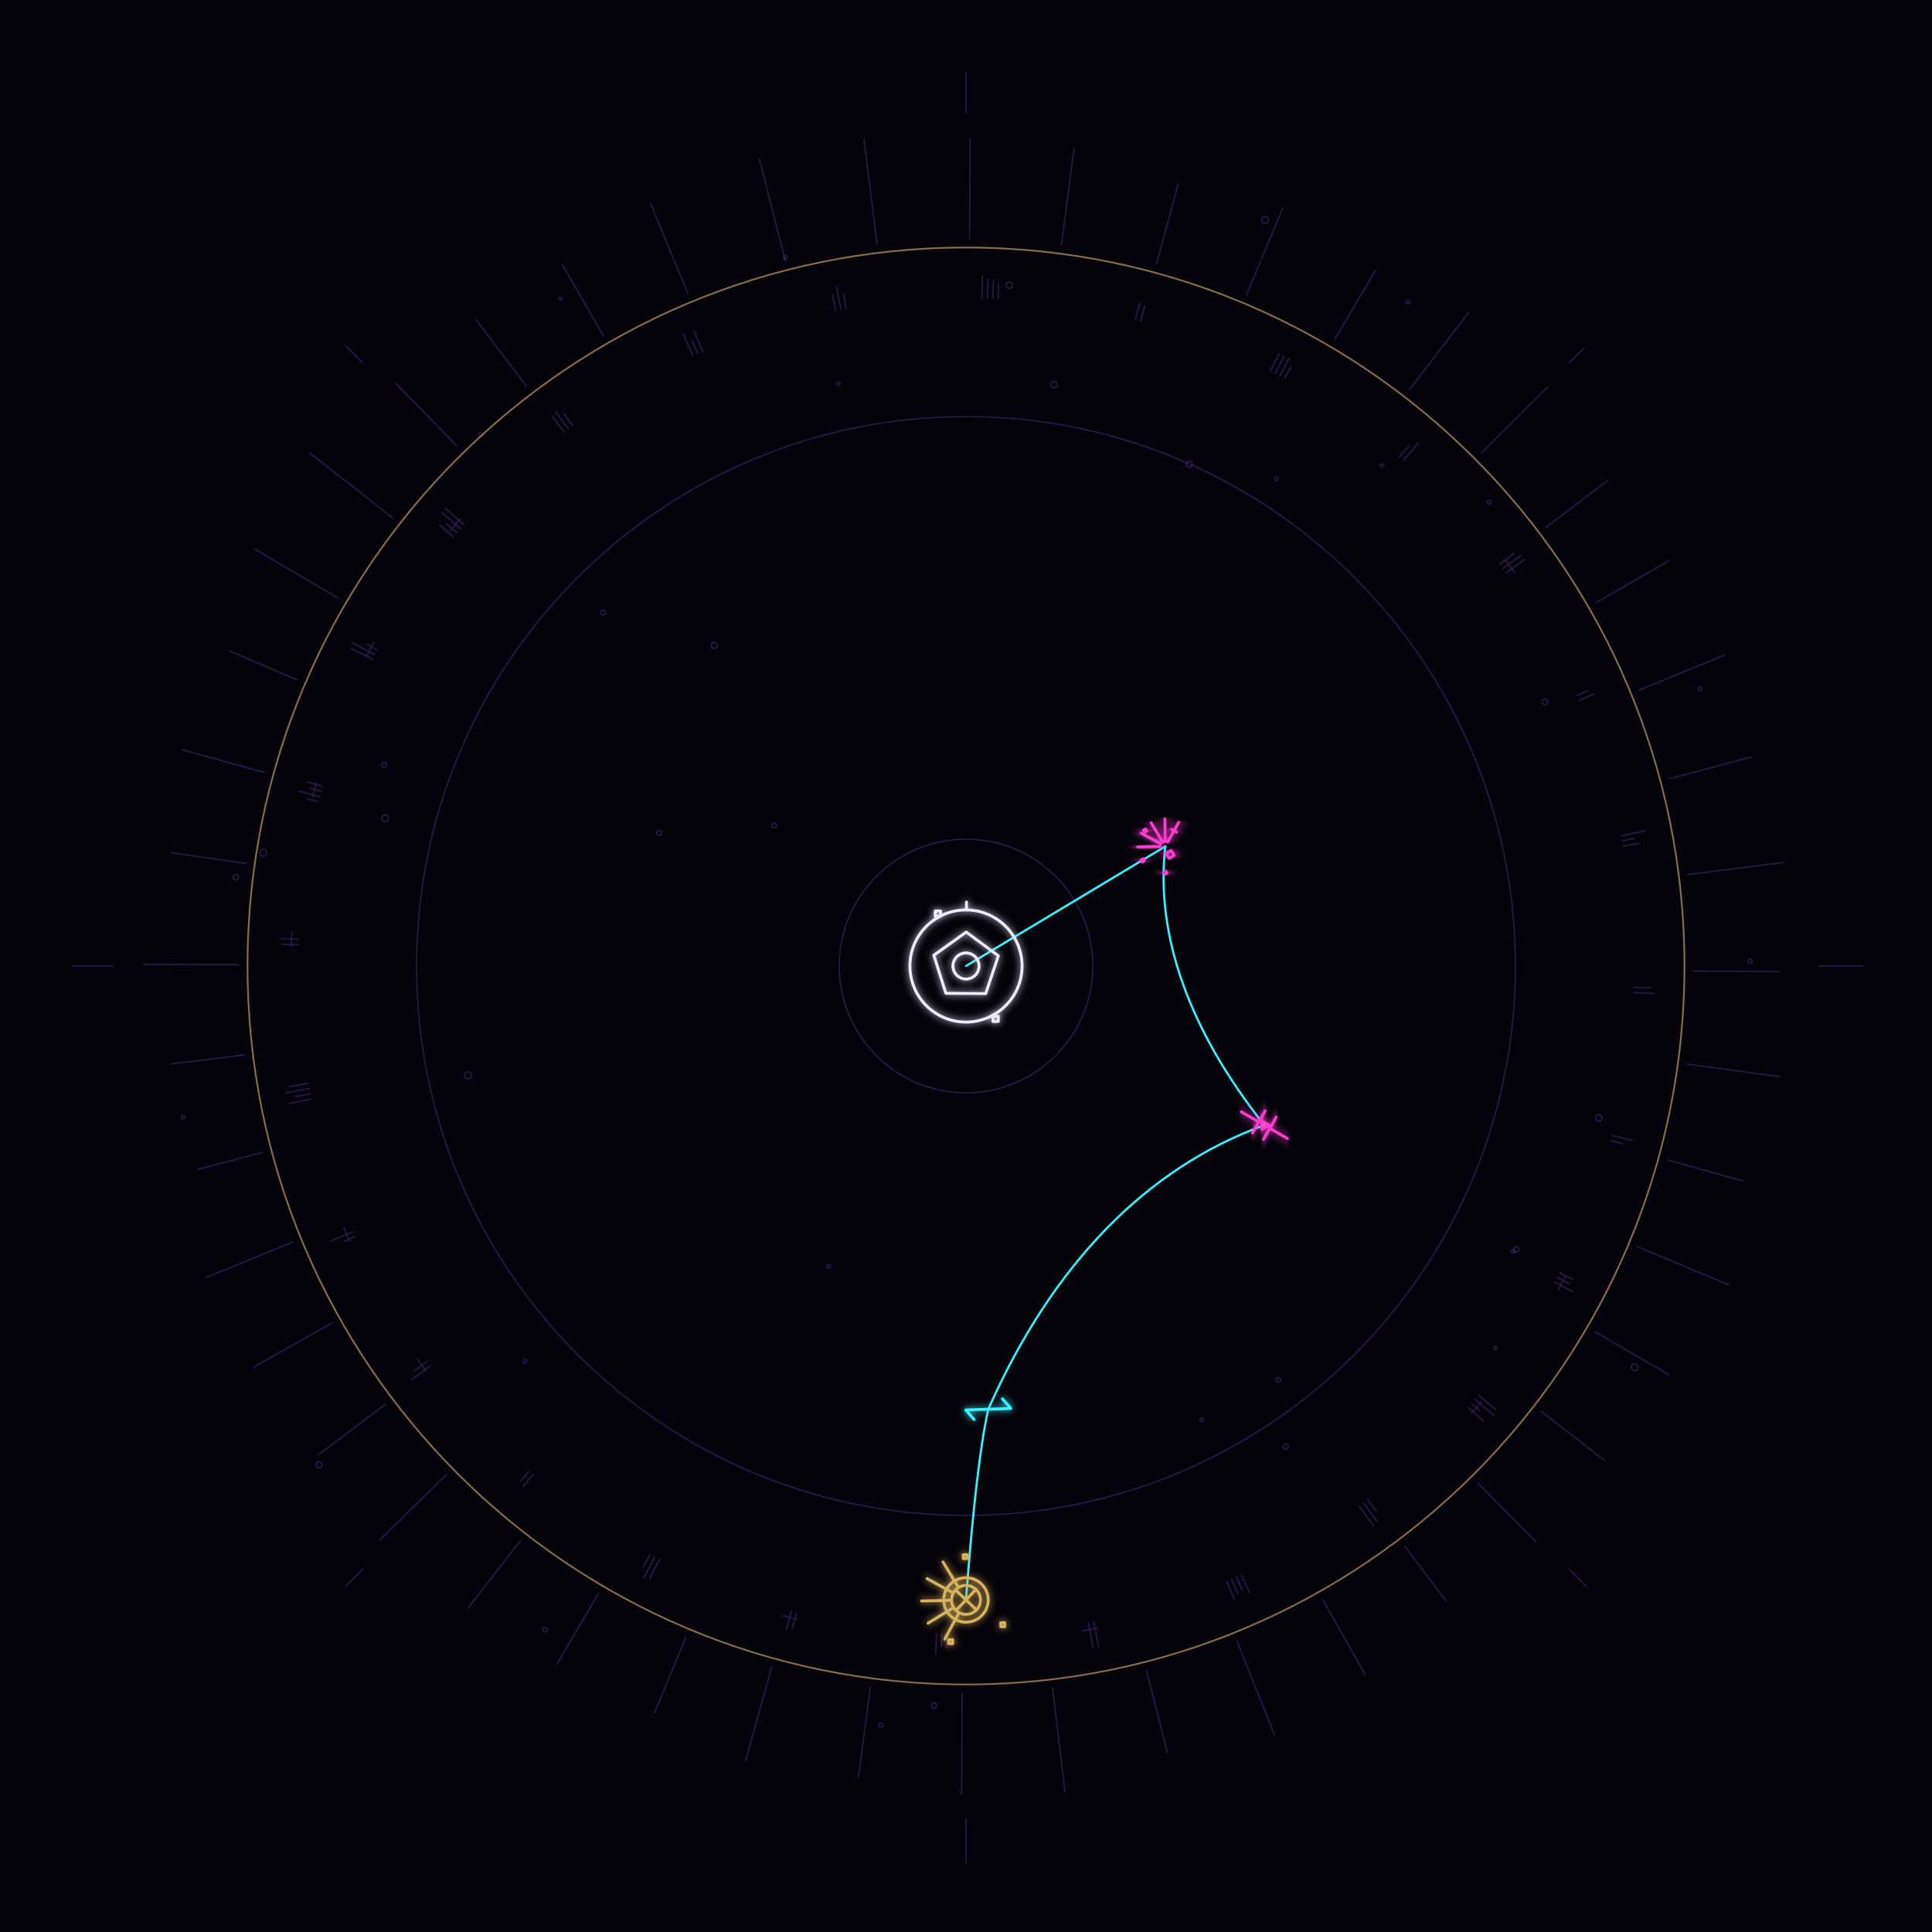
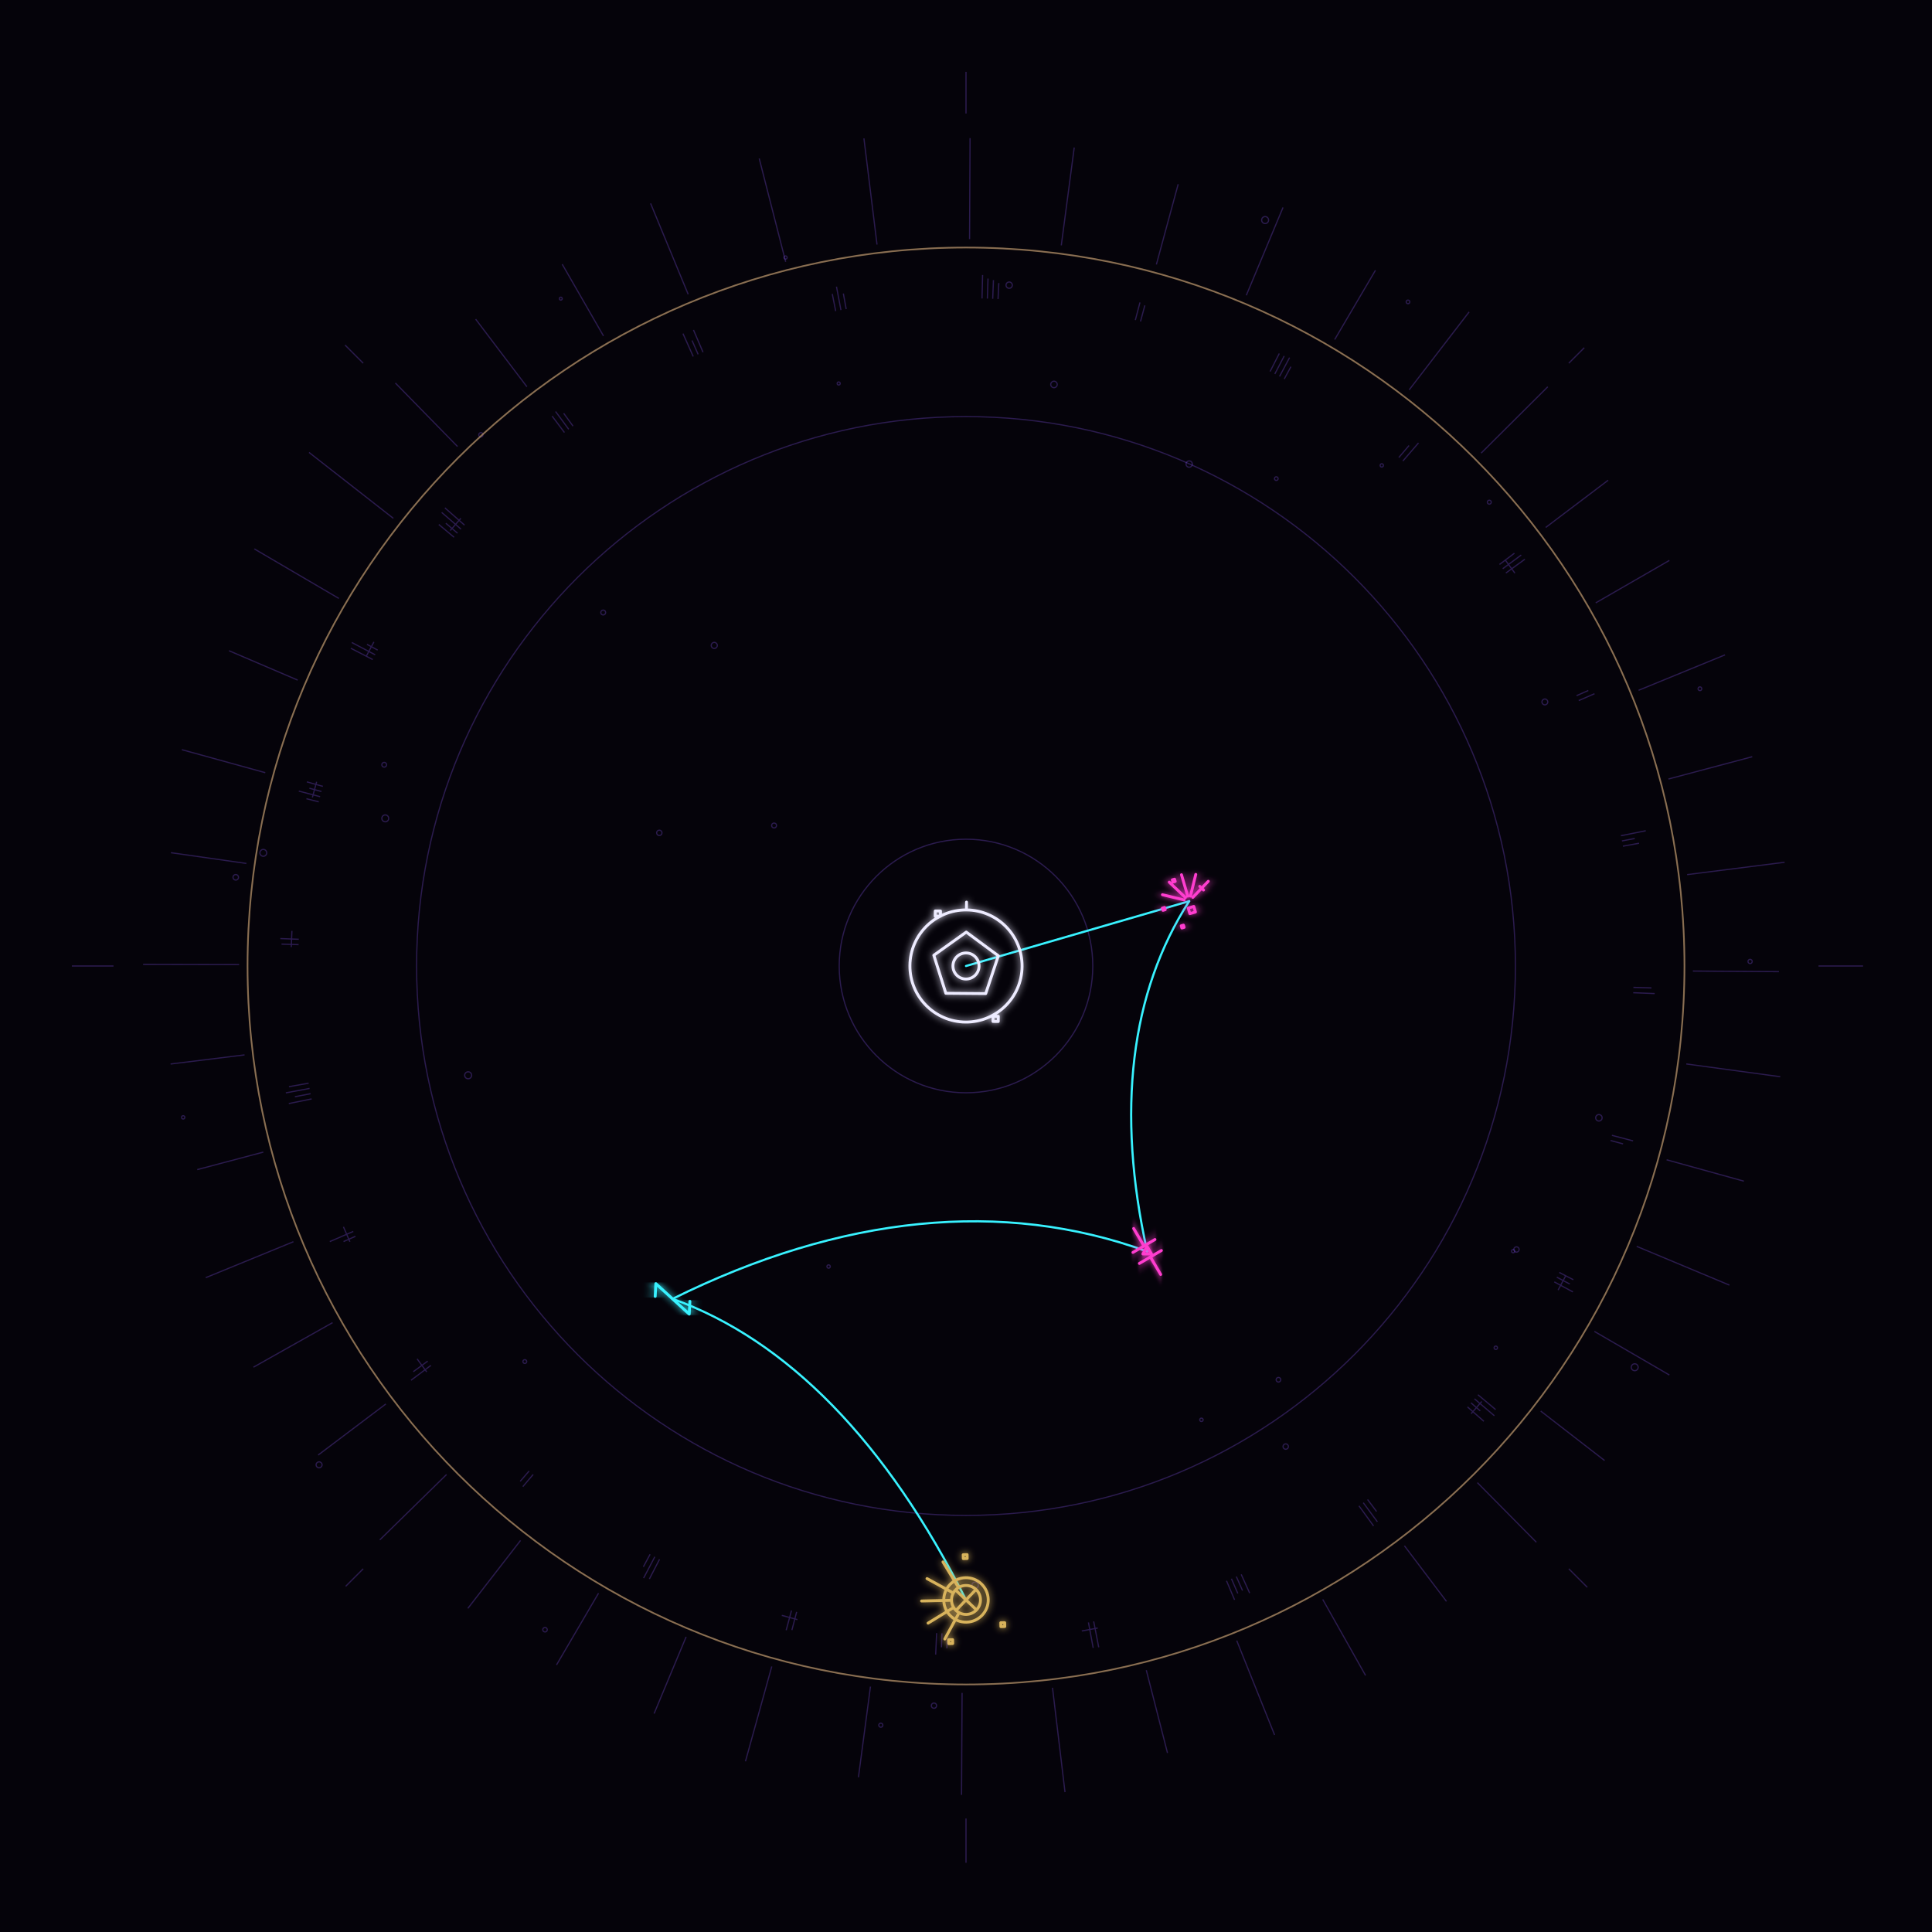
<svg xmlns="http://www.w3.org/2000/svg" viewBox="0 0 1600 1600" role="img">
  <defs>
    <filter id="sigil-glow" x="-30%" y="-30%" width="160%" height="160%">
      <feGaussianBlur stdDeviation="3" result="b" />
      <feMerge>
        <feMergeNode in="b" />
        <feMergeNode in="SourceGraphic" />
      </feMerge>
    </filter>
  </defs>
  <style>.sigil-node{fill:none;stroke-width:2.4;stroke-linecap:round;stroke-linejoin:round}.sigil-edge{fill:none;stroke-width:1.8;stroke-linecap:round}.sigil-region{fill:none;stroke-width:1.4}.sigil-boundary{fill:none;stroke:#D8B35C;stroke-width:1.4;stroke-opacity:0.55}.sigil-ornament{fill:none;stroke:#8E5CFF;stroke-opacity:0.28;stroke-width:1}.sigil-text{fill:#EDEBFF;font-family:ui-monospace,SFMono-Regular,Menlo,Consolas,monospace;font-size:15px;text-anchor:middle;dominant-baseline:middle}</style>
  <rect x="0" y="0" width="1600" height="1600" fill="#05030A" />
  <g class="sigil-layer sigil-layer-guide-geometry">
    <circle cx="800" cy="800" r="105" id="ornament-guide-0" class="sigil-ornament" stroke="#8E5CFF" />
    <circle cx="800" cy="800" r="455" id="ornament-guide-1" class="sigil-ornament" stroke="#8E5CFF" />
    <circle cx="800" cy="800" r="595" id="ornament-guide-2" class="sigil-ornament" stroke="#8E5CFF" />
    <path d="M800 94L800 59.481" id="ornament-cardinal-0" class="sigil-ornament" stroke="#8E5CFF" />
    <path d="M1299.217 300.783L1312.026 287.974" id="ornament-cardinal-1" class="sigil-ornament" stroke="#8E5CFF" />
    <path d="M1506 800L1542.906 800" id="ornament-cardinal-2" class="sigil-ornament" stroke="#8E5CFF" />
    <path d="M1299.217 1299.217L1314.492 1314.492" id="ornament-cardinal-3" class="sigil-ornament" stroke="#8E5CFF" />
    <path d="M800 1506L800 1542.657" id="ornament-cardinal-4" class="sigil-ornament" stroke="#8E5CFF" />
    <path d="M300.783 1299.217L286.287 1313.713" id="ornament-cardinal-5" class="sigil-ornament" stroke="#8E5CFF" />
    <path d="M94 800L59.509 800" id="ornament-cardinal-6" class="sigil-ornament" stroke="#8E5CFF" />
    <path d="M300.783 300.783L285.793 285.793" id="ornament-cardinal-7" class="sigil-ornament" stroke="#8E5CFF" />
  </g>
  <g class="sigil-layer sigil-layer-ornament-back">
    <path d="M1401.985 804.182L1473.239 804.677" id="ornament-filament-0" class="sigil-ornament" stroke="#8E5CFF" />
    <path d="M1396.51 881.119L1474.331 891.702" id="ornament-filament-1" class="sigil-ornament" stroke="#8E5CFF" />
    <path d="M1380.213 960.49L1444.226 978.197" id="ornament-filament-2" class="sigil-ornament" stroke="#8E5CFF" />
    <path d="M1355.426 1032.177L1432.22 1064.278" id="ornament-filament-3" class="sigil-ornament" stroke="#8E5CFF" />
    <path d="M1320.409 1102.62L1382.467 1138.707" id="ornament-filament-4" class="sigil-ornament" stroke="#8E5CFF" />
    <path d="M1275.97 1168.587L1328.844 1209.532" id="ornament-filament-5" class="sigil-ornament" stroke="#8E5CFF" />
    <path d="M1223.492 1227.853L1272.341 1277.205" id="ornament-filament-6" class="sigil-ornament" stroke="#8E5CFF" />
    <path d="M1163.099 1280.17L1197.897 1326.188" id="ornament-filament-7" class="sigil-ornament" stroke="#8E5CFF" />
    <path d="M1095.412 1324.534L1130.88 1387.512" id="ornament-filament-8" class="sigil-ornament" stroke="#8E5CFF" />
    <path d="M1024.21 1358.69L1055.545 1436.772" id="ornament-filament-9" class="sigil-ornament" stroke="#8E5CFF" />
    <path d="M949.32 1383.187L966.871 1451.734" id="ornament-filament-10" class="sigil-ornament" stroke="#8E5CFF" />
    <path d="M871.632 1397.723L881.993 1484.181" id="ornament-filament-11" class="sigil-ornament" stroke="#8E5CFF" />
    <path d="M796.757 1401.991L796.302 1486.438" id="ornament-filament-12" class="sigil-ornament" stroke="#8E5CFF" />
    <path d="M720.875 1396.777L710.923 1471.841" id="ornament-filament-13" class="sigil-ornament" stroke="#8E5CFF" />
    <path d="M639.143 1380.111L617.366 1458.648" id="ornament-filament-14" class="sigil-ornament" stroke="#8E5CFF" />
    <path d="M568.209 1355.587L541.703 1419.121" id="ornament-filament-15" class="sigil-ornament" stroke="#8E5CFF" />
    <path d="M495.686 1319.42L460.884 1378.822" id="ornament-filament-16" class="sigil-ornament" stroke="#8E5CFF" />
    <path d="M431.093 1275.722L387.451 1332" id="ornament-filament-17" class="sigil-ornament" stroke="#8E5CFF" />
    <path d="M369.822 1221.13L314.522 1275.267" id="ornament-filament-18" class="sigil-ornament" stroke="#8E5CFF" />
    <path d="M319.529 1162.701L263.48 1205.011" id="ornament-filament-19" class="sigil-ornament" stroke="#8E5CFF" />
    <path d="M275.432 1095.351L209.896 1132.249" id="ornament-filament-20" class="sigil-ornament" stroke="#8E5CFF" />
    <path d="M242.988 1028.346L170.369 1058.116" id="ornament-filament-21" class="sigil-ornament" stroke="#8E5CFF" />
    <path d="M218.064 954.125L163.356 968.614" id="ornament-filament-22" class="sigil-ornament" stroke="#8E5CFF" />
    <path d="M202.518 873.619L141.279 881.164" id="ornament-filament-23" class="sigil-ornament" stroke="#8E5CFF" />
    <path d="M198.001 798.82L118.514 798.664" id="ornament-filament-24" class="sigil-ornament" stroke="#8E5CFF" />
    <path d="M204.021 715.069L141.562 706.169" id="ornament-filament-25" class="sigil-ornament" stroke="#8E5CFF" />
    <path d="M219.678 639.904L150.631 620.856" id="ornament-filament-26" class="sigil-ornament" stroke="#8E5CFF" />
    <path d="M246.517 563.229L189.68 538.915" id="ornament-filament-27" class="sigil-ornament" stroke="#8E5CFF" />
    <path d="M280.628 495.604L210.645 454.588" id="ornament-filament-28" class="sigil-ornament" stroke="#8E5CFF" />
    <path d="M325.717 429.245L255.932 374.693" id="ornament-filament-29" class="sigil-ornament" stroke="#8E5CFF" />
    <path d="M378.902 369.791L327.429 317.205" id="ornament-filament-30" class="sigil-ornament" stroke="#8E5CFF" />
    <path d="M436.33 320.262L393.914 264.309" id="ornament-filament-31" class="sigil-ornament" stroke="#8E5CFF" />
    <path d="M499.775 278.206L465.599 218.807" id="ornament-filament-32" class="sigil-ornament" stroke="#8E5CFF" />
    <path d="M569.916 243.704L538.794 168.459" id="ornament-filament-33" class="sigil-ornament" stroke="#8E5CFF" />
    <path d="M650.657 216.819L628.741 131.236" id="ornament-filament-34" class="sigil-ornament" stroke="#8E5CFF" />
    <path d="M726.307 202.528L715.461 114.595" id="ornament-filament-35" class="sigil-ornament" stroke="#8E5CFF" />
    <path d="M802.949 198.007L803.359 114.381" id="ornament-filament-36" class="sigil-ornament" stroke="#8E5CFF" />
    <path d="M878.918 203.195L889.632 122.17" id="ornament-filament-37" class="sigil-ornament" stroke="#8E5CFF" />
    <path d="M957.676 219.016L975.709 152.569" id="ornament-filament-38" class="sigil-ornament" stroke="#8E5CFF" />
    <path d="M1032.141 244.559L1062.547 171.805" id="ornament-filament-39" class="sigil-ornament" stroke="#8E5CFF" />
    <path d="M1105.347 281.187L1139.082 223.867" id="ornament-filament-40" class="sigil-ornament" stroke="#8E5CFF" />
    <path d="M1167.04 322.836L1216.658 258.331" id="ornament-filament-41" class="sigil-ornament" stroke="#8E5CFF" />
    <path d="M1226.617 375.263L1281.805 320.318" id="ornament-filament-42" class="sigil-ornament" stroke="#8E5CFF" />
    <path d="M1280.102 436.812L1331.792 397.709" id="ornament-filament-43" class="sigil-ornament" stroke="#8E5CFF" />
    <path d="M1321.507 499.277L1382.496 464.108" id="ornament-filament-44" class="sigil-ornament" stroke="#8E5CFF" />
    <path d="M1357.017 571.667L1428.584 542.33" id="ornament-filament-45" class="sigil-ornament" stroke="#8E5CFF" />
    <path d="M1381.743 645.147L1451.121 626.679" id="ornament-filament-46" class="sigil-ornament" stroke="#8E5CFF" />
    <path d="M1397.224 724.318L1477.937 714.09" id="ornament-filament-47" class="sigil-ornament" stroke="#8E5CFF" />
    <path d="M1352.717 817.693L1367.662 818.171M1352.558 822.114L1370.324 822.825" id="ornament-rune-0" class="sigil-ornament" stroke="#8E5CFF" />
    <path d="M1334.922 940.24L1352.431 944.831M1333.783 944.515L1344.158 947.324" id="ornament-rune-1" class="sigil-ornament" stroke="#8E5CFF" />
    <path d="M1291.323 1053.792L1302.977 1059.812M1289.277 1057.715L1300.048 1063.388M1287.2 1061.621L1302.625 1069.904M1296.654 1056.546L1290.354 1068.391" id="ornament-rune-2" class="sigil-ornament" stroke="#8E5CFF" />
    <path d="M1223.954 1155.066L1238.626 1167.354M1221.1 1158.446L1237.571 1172.466M1218.219 1161.804L1225.89 1168.44M1215.311 1165.138L1228.859 1177.049M1227.115 1160.63L1218.338 1170.776" id="ornament-rune-3" class="sigil-ornament" stroke="#8E5CFF" />
    <path d="M1132.55 1241.836L1140.02 1251.761M1129.005 1244.482L1140.693 1260.273M1125.439 1247.1L1137.527 1263.707" id="ornament-rune-4" class="sigil-ornament" stroke="#8E5CFF" />
    <path d="M1027.912 1303.85L1034.905 1319.31M1023.874 1305.657L1029.004 1317.245M1019.822 1307.432L1025.089 1319.591M1015.755 1309.175L1022.426 1324.917" id="ornament-rune-5" class="sigil-ornament" stroke="#8E5CFF" />
    <path d="M905.742 1342.796L909.913 1364.211M901.396 1343.625L905.328 1364.703M909.083 1348.254L895.895 1350.713" id="ornament-rune-6" class="sigil-ornament" stroke="#8E5CFF" />
    <path d="M784.518 1352.783L784.172 1365.127M780.096 1352.642L779.68 1364.198M775.676 1352.465L774.892 1370.268" id="ornament-rune-7" class="sigil-ornament" stroke="#8E5CFF" />
    <path d="M659.76 1334.922L655.815 1349.969M655.485 1333.783L651.077 1350.063M660.402 1341.289L647.452 1337.783" id="ornament-rune-8" class="sigil-ornament" stroke="#8E5CFF" />
    <path d="M546.208 1291.323L537.791 1307.618M542.285 1289.277L533.003 1306.9M538.379 1287.2L532.811 1297.568" id="ornament-rune-9" class="sigil-ornament" stroke="#8E5CFF" />
    <path d="M441.554 1221.1L432.983 1231.169M438.196 1218.219L430.818 1226.747" id="ornament-rune-10" class="sigil-ornament" stroke="#8E5CFF" />
    <path d="M356.837 1130.78L340.385 1143.061M354.205 1127.225L342.274 1135.983M353.37 1136.159L345.432 1125.344" id="ornament-rune-11" class="sigil-ornament" stroke="#8E5CFF" />
    <path d="M294.343 1023.874L284.52 1028.223M292.568 1019.822L273.132 1028.241M289.766 1028.346L284.433 1016.036" id="ornament-rune-12" class="sigil-ornament" stroke="#8E5CFF" />
    <path d="M258.067 910.081L239.179 913.917M257.204 905.742L244.231 908.269M256.375 901.396L236.727 905.061M255.582 897.044L239.333 899.94" id="ornament-rune-13" class="sigil-ornament" stroke="#8E5CFF" />
    <path d="M247.283 782.307L233.147 781.855M247.442 777.886L232.163 777.274M241.219 784.35L241.756 770.945" id="ornament-rune-14" class="sigil-ornament" stroke="#8E5CFF" />
    <path d="M263.973 664.043L253.761 661.453M265.078 659.76L247.471 655.144M266.217 655.485L256.228 652.78M267.39 651.219L254.107 647.509M258.711 660.402L262.217 647.452" id="ornament-rune-15" class="sigil-ornament" stroke="#8E5CFF" />
    <path d="M308.677 546.208L290.566 536.852M310.723 542.285L291.341 532.076M312.8 538.379L303.907 533.604M303.346 543.454L309.646 531.609" id="ornament-rune-16" class="sigil-ornament" stroke="#8E5CFF" />
    <path d="M376.046 444.934L363.41 434.351M378.9 441.554L369.235 433.327M381.781 438.196L365.788 424.361M384.689 434.862L368.457 420.592M372.885 439.37L381.662 429.224" id="ornament-rune-17" class="sigil-ornament" stroke="#8E5CFF" />
    <path d="M467.45 358.164L457.216 344.567M470.995 355.518L460.107 340.809M474.561 352.9L466.818 342.262" id="ornament-rune-18" class="sigil-ornament" stroke="#8E5CFF" />
    <path d="M574.105 295.242L565.617 276.276M578.15 293.451L573.123 281.972M582.21 291.693L574.312 273.259" id="ornament-rune-19" class="sigil-ornament" stroke="#8E5CFF" />
    <path d="M692.088 257.631L689.259 243.413M696.43 256.785L692.734 237.4M700.779 255.974L698.429 243.087" id="ornament-rune-20" class="sigil-ornament" stroke="#8E5CFF" />
    <path d="M813.271 247.159L813.736 227.767M817.693 247.283L818.224 230.704M822.114 247.442L822.733 231.972M826.534 247.637L827.169 234.418" id="ornament-rune-21" class="sigil-ornament" stroke="#8E5CFF" />
    <path d="M940.24 265.078L944.069 250.474M944.515 266.217L948.116 252.917" id="ornament-rune-22" class="sigil-ornament" stroke="#8E5CFF" />
    <path d="M1051.825 307.666L1059.452 292.754M1055.756 309.696L1063.523 294.805M1059.67 311.758L1067.959 296.172M1063.567 313.851L1069.081 303.681" id="ornament-rune-23" class="sigil-ornament" stroke="#8E5CFF" />
    <path d="M1158.446 378.9L1166.9 368.968M1161.804 381.781L1174.737 366.831" id="ornament-rune-24" class="sigil-ornament" stroke="#8E5CFF" />
    <path d="M1241.836 467.45L1254.188 458.153M1244.482 470.995L1259.819 459.643M1247.1 474.561L1262.814 463.123M1246.63 463.841L1254.568 474.656" id="ornament-rune-25" class="sigil-ornament" stroke="#8E5CFF" />
    <path d="M1305.657 576.126L1315.366 571.828M1307.432 580.178L1320.519 574.509" id="ornament-rune-26" class="sigil-ornament" stroke="#8E5CFF" />
    <path d="M1342.369 692.088L1362.94 687.995M1343.215 696.43L1353.822 694.408M1344.026 700.779L1357.398 698.341" id="ornament-rune-27" class="sigil-ornament" stroke="#8E5CFF" />
    <circle cx="499.557" cy="507.254" r="2.017" id="ornament-dot-87" class="sigil-ornament" stroke="#8E5CFF" />
    <circle cx="1047.714" cy="182.248" r="2.88" id="ornament-dot-88" class="sigil-ornament" stroke="#8E5CFF" />
    <circle cx="1407.799" cy="570.398" r="1.545" id="ornament-dot-89" class="sigil-ornament" stroke="#8E5CFF" />
    <circle cx="218.054" cy="706.291" r="2.83" id="ornament-dot-90" class="sigil-ornament" stroke="#8E5CFF" />
    <circle cx="451.355" cy="1349.661" r="1.862" id="ornament-dot-91" class="sigil-ornament" stroke="#8E5CFF" />
    <circle cx="195.243" cy="726.547" r="2.298" id="ornament-dot-92" class="sigil-ornament" stroke="#8E5CFF" />
    <circle cx="546.012" cy="689.719" r="2.214" id="ornament-dot-93" class="sigil-ornament" stroke="#8E5CFF" />
    <circle cx="807.572" cy="1312.798" r="2.658" id="ornament-dot-94" class="sigil-ornament" stroke="#8E5CFF" />
    <circle cx="1056.979" cy="396.379" r="1.519" id="ornament-dot-95" class="sigil-ornament" stroke="#8E5CFF" />
    <circle cx="1353.792" cy="1132.296" r="2.861" id="ornament-dot-96" class="sigil-ornament" stroke="#8E5CFF" />
    <circle cx="650.553" cy="213.273" r="1.336" id="ornament-dot-97" class="sigil-ornament" stroke="#8E5CFF" />
    <circle cx="1233.375" cy="415.884" r="1.632" id="ornament-dot-98" class="sigil-ornament" stroke="#8E5CFF" />
    <circle cx="694.575" cy="317.581" r="1.272" id="ornament-dot-99" class="sigil-ornament" stroke="#8E5CFF" />
    <circle cx="1238.756" cy="1116.163" r="1.408" id="ornament-dot-100" class="sigil-ornament" stroke="#8E5CFF" />
    <circle cx="398.281" cy="360.069" r="1.795" id="ornament-dot-101" class="sigil-ornament" stroke="#8E5CFF" />
    <circle cx="591.524" cy="534.501" r="2.516" id="ornament-dot-102" class="sigil-ornament" stroke="#8E5CFF" />
    <circle cx="319.066" cy="677.73" r="2.845" id="ornament-dot-103" class="sigil-ornament" stroke="#8E5CFF" />
    <circle cx="1058.77" cy="1142.642" r="1.923" id="ornament-dot-104" class="sigil-ornament" stroke="#8E5CFF" />
    <circle cx="1255.882" cy="1034.767" r="2.208" id="ornament-dot-105" class="sigil-ornament" stroke="#8E5CFF" />
    <circle cx="1253.113" cy="1036.153" r="1.339" id="ornament-dot-106" class="sigil-ornament" stroke="#8E5CFF" />
    <circle cx="729.456" cy="1428.733" r="1.688" id="ornament-dot-107" class="sigil-ornament" stroke="#8E5CFF" />
    <circle cx="1279.39" cy="581.309" r="2.418" id="ornament-dot-108" class="sigil-ornament" stroke="#8E5CFF" />
    <circle cx="434.622" cy="1127.58" r="1.573" id="ornament-dot-109" class="sigil-ornament" stroke="#8E5CFF" />
    <circle cx="151.702" cy="925.361" r="1.375" id="ornament-dot-110" class="sigil-ornament" stroke="#8E5CFF" />
    <circle cx="1166.042" cy="250.016" r="1.509" id="ornament-dot-111" class="sigil-ornament" stroke="#8E5CFF" />
    <circle cx="264.247" cy="1213.105" r="2.471" id="ornament-dot-112" class="sigil-ornament" stroke="#8E5CFF" />
    <circle cx="387.705" cy="890.508" r="2.891" id="ornament-dot-113" class="sigil-ornament" stroke="#8E5CFF" />
    <circle cx="1064.777" cy="1197.982" r="2.237" id="ornament-dot-114" class="sigil-ornament" stroke="#8E5CFF" />
    <circle cx="1449.358" cy="796.239" r="1.754" id="ornament-dot-115" class="sigil-ornament" stroke="#8E5CFF" />
    <circle cx="835.749" cy="236.15" r="2.607" id="ornament-dot-116" class="sigil-ornament" stroke="#8E5CFF" />
    <circle cx="686.209" cy="1048.882" r="1.394" id="ornament-dot-117" class="sigil-ornament" stroke="#8E5CFF" />
    <circle cx="641.056" cy="683.637" r="2.04" id="ornament-dot-118" class="sigil-ornament" stroke="#8E5CFF" />
    <circle cx="773.473" cy="1412.548" r="2.191" id="ornament-dot-119" class="sigil-ornament" stroke="#8E5CFF" />
    <circle cx="318.174" cy="633.335" r="1.969" id="ornament-dot-120" class="sigil-ornament" stroke="#8E5CFF" />
    <circle cx="1144.324" cy="385.436" r="1.375" id="ornament-dot-121" class="sigil-ornament" stroke="#8E5CFF" />
    <circle cx="464.418" cy="247.323" r="1.209" id="ornament-dot-122" class="sigil-ornament" stroke="#8E5CFF" />
    <circle cx="984.835" cy="384.313" r="2.617" id="ornament-dot-123" class="sigil-ornament" stroke="#8E5CFF" />
    <circle cx="994.976" cy="1175.836" r="1.407" id="ornament-dot-124" class="sigil-ornament" stroke="#8E5CFF" />
    <circle cx="872.858" cy="318.388" r="2.683" id="ornament-dot-125" class="sigil-ornament" stroke="#8E5CFF" />
    <circle cx="1324.145" cy="925.71" r="2.666" id="ornament-dot-126" class="sigil-ornament" stroke="#8E5CFF" />
  </g>
  <g class="sigil-layer sigil-layer-semantic-regions">
    <circle cx="800" cy="800" r="595" id="boundary-host" class="sigil-boundary sigil-invocation-boundary" />
  </g>
  <g class="sigil-layer sigil-layer-semantic-edges">
-     <path d="M800 800C830.506 781.699 886.631 748.029 965.074 700.97" id="edge-e0_n0.0-_n1.0" class="sigil-edge sigil-edge-flow" stroke="#38F2FF" />
-     <path d="M965.074 700.97C956.669 774.324 984.538 852.805 1047.042 931.797" id="edge-e1_n1.0-_n2.0" class="sigil-edge sigil-edge-flow" stroke="#38F2FF" />
-     <path d="M1047.042 931.797C949.234 967.384 871.518 1047.366 818.465 1167.036" id="edge-e2_n2.0-_n3.0" class="sigil-edge sigil-edge-flow" stroke="#38F2FF" />
-     <path d="M818.465 1167.036C811.894 1196.076 805.615 1249.784 800 1325" id="edge-e3_n3.0-_n4.0" class="sigil-edge sigil-edge-flow" stroke="#38F2FF" />
+     <path d="M800 800C834.161 790.075 897.013 771.815 984.857 746.294" id="edge-e0_n0.0-_n1.0" class="sigil-edge sigil-edge-flow" stroke="#38F2FF" />
+     <path d="M984.857 746.294C936.119 821.713 924.279 920.353 950.032 1036.412" id="edge-e1_n1.0-_n2.0" class="sigil-edge sigil-edge-flow" stroke="#38F2FF" />
+     <path d="M950.032 1036.412C830.57 992.932 696.928 1006.278 556.968 1075.666" id="edge-e2_n2.0-_n3.0" class="sigil-edge sigil-edge-flow" stroke="#38F2FF" />
+     <path d="M556.968 1075.666C651.853 1109.569 734.484 1194.343 800 1325" id="edge-e3_n3.0-_n4.0" class="sigil-edge sigil-edge-flow" stroke="#38F2FF" />
  </g>
  <g class="sigil-layer sigil-layer-semantic-nodes">
    <path d="M846.44 800C846.44 825.648 825.648 846.44 800 846.44C774.352 846.44 753.56 825.648 753.56 800C753.56 774.352 774.352 753.56 800 753.56C825.648 753.56 846.44 774.352 846.44 800M800 771.92L826.706 791.323L816.505 822.717L783.495 822.717L773.294 791.323ZM810.8 800C810.8 805.965 805.965 810.8 800 810.8C794.035 810.8 789.2 805.965 789.2 800C789.2 794.035 794.035 789.2 800 789.2C805.965 789.2 810.8 794.035 810.8 800M800 753.56L800 747.08M774.184 754.636L778.504 754.636L778.504 758.956L774.184 758.956ZM822.743 841.416L827.063 841.416L827.063 845.736L822.743 845.736Z" id="node-n0" class="sigil-node sigil-node-source" stroke="#EDEBFF" filter="url(#sigil-glow)" transform="rotate(0.464 800 800)" />
-     <path d="M961.327 698.821L945.297 689.626M962.909 697.232L953.646 681.241M965.074 696.65L965.074 678.17M967.239 697.232L976.502 681.241M968.821 698.821L984.851 689.626M976.906 691.693L979.056 695.44M962.674 706.25L967.474 706.25L967.474 711.05L962.674 711.05ZM956.612 680.122L958.532 680.122L958.532 682.042L956.612 682.042ZM942.082 700.246L944.002 700.246L944.002 702.166L942.082 702.166ZM952.996 718.695L954.916 718.695L954.916 720.615L952.996 720.615Z" id="node-n1" class="sigil-node sigil-node-scatter" stroke="#FF3CCF" filter="url(#sigil-glow)" transform="rotate(-31.088 965.074 700.97)" />
-     <path d="M1024.962 931.797L1041.762 931.797M1052.322 931.797L1069.122 931.797M1041.762 921.237L1041.762 942.357M1052.322 921.237L1052.322 942.357M1047.042 935.877L1043.508 929.757L1050.575 929.757Z" id="node-n2" class="sigil-node sigil-node-ward" stroke="#FF3CCF" filter="url(#sigil-glow)" transform="rotate(30.051 1047.042 931.797)" />
-     <path d="M818.465 1148.316L818.465 1185.756M810.305 1155.036L818.465 1148.316M826.625 1179.036L818.465 1185.756" id="node-n3" class="sigil-node sigil-node-stage" stroke="#38F2FF" filter="url(#sigil-glow)" transform="rotate(88.091 818.465 1167.036)" />
+     <path d="M981.109 744.145L965.079 734.95M982.691 742.556L973.429 726.565M984.857 741.974L984.857 723.494M987.022 742.556L996.284 726.565M988.604 744.145L1004.634 734.95M996.689 737.017L998.839 740.764M982.457 751.574L987.257 751.574L987.257 756.374L982.457 756.374ZM976.395 725.446L978.315 725.446L978.315 727.366L976.395 727.366ZM961.864 745.569L963.784 745.569L963.784 747.489L961.864 747.489ZM972.778 764.019L974.698 764.019L974.698 765.939L972.778 765.939Z" id="node-n1" class="sigil-node sigil-node-scatter" stroke="#FF3CCF" filter="url(#sigil-glow)" transform="rotate(-16.328 984.857 746.294)" />
+     <path d="M927.952 1036.412L944.752 1036.412M955.312 1036.412L972.112 1036.412M944.752 1025.852L944.752 1046.972M955.312 1025.852L955.312 1046.972M950.032 1040.492L946.498 1034.372L953.565 1034.372Z" id="node-n2" class="sigil-node sigil-node-ward" stroke="#FF3CCF" filter="url(#sigil-glow)" transform="rotate(59.571 950.032 1036.412)" />
+     <path d="M556.968 1056.946L556.968 1094.386M548.808 1063.666L556.968 1056.946M565.128 1087.666L556.968 1094.386" id="node-n3" class="sigil-node sigil-node-stage" stroke="#38F2FF" filter="url(#sigil-glow)" transform="rotate(132.371 556.968 1075.666)" />
    <path d="M831.921 1343.311L810.409 1330.971M818.445 1356.844L806.015 1335.384M800 1361.8L800 1337M781.555 1356.844L793.985 1335.384M768.079 1343.311L789.591 1330.971M812 1325C812 1331.627 806.627 1337 800 1337C793.373 1337 788 1331.627 788 1325C788 1318.373 793.373 1313 800 1313C806.627 1313 812 1318.373 812 1325M791.6 1316.6L808.4 1333.4M808.4 1316.6L791.6 1333.4M818.4 1325C818.4 1335.162 810.162 1343.4 800 1343.4C789.838 1343.4 781.6 1335.162 781.6 1325C781.6 1314.838 789.838 1306.6 800 1306.6C810.162 1306.6 818.4 1314.838 818.4 1325M819.583 1293.438L822.783 1293.438L822.783 1296.638L819.583 1296.638ZM832.618 1336.892L835.818 1336.892L835.818 1340.092L832.618 1340.092ZM762.516 1323.21L765.716 1323.21L765.716 1326.41L762.516 1326.41Z" id="node-n4" class="sigil-node sigil-node-collect" stroke="#D8B35C" filter="url(#sigil-glow)" transform="rotate(88.629 800 1325)" />
  </g>
</svg>
